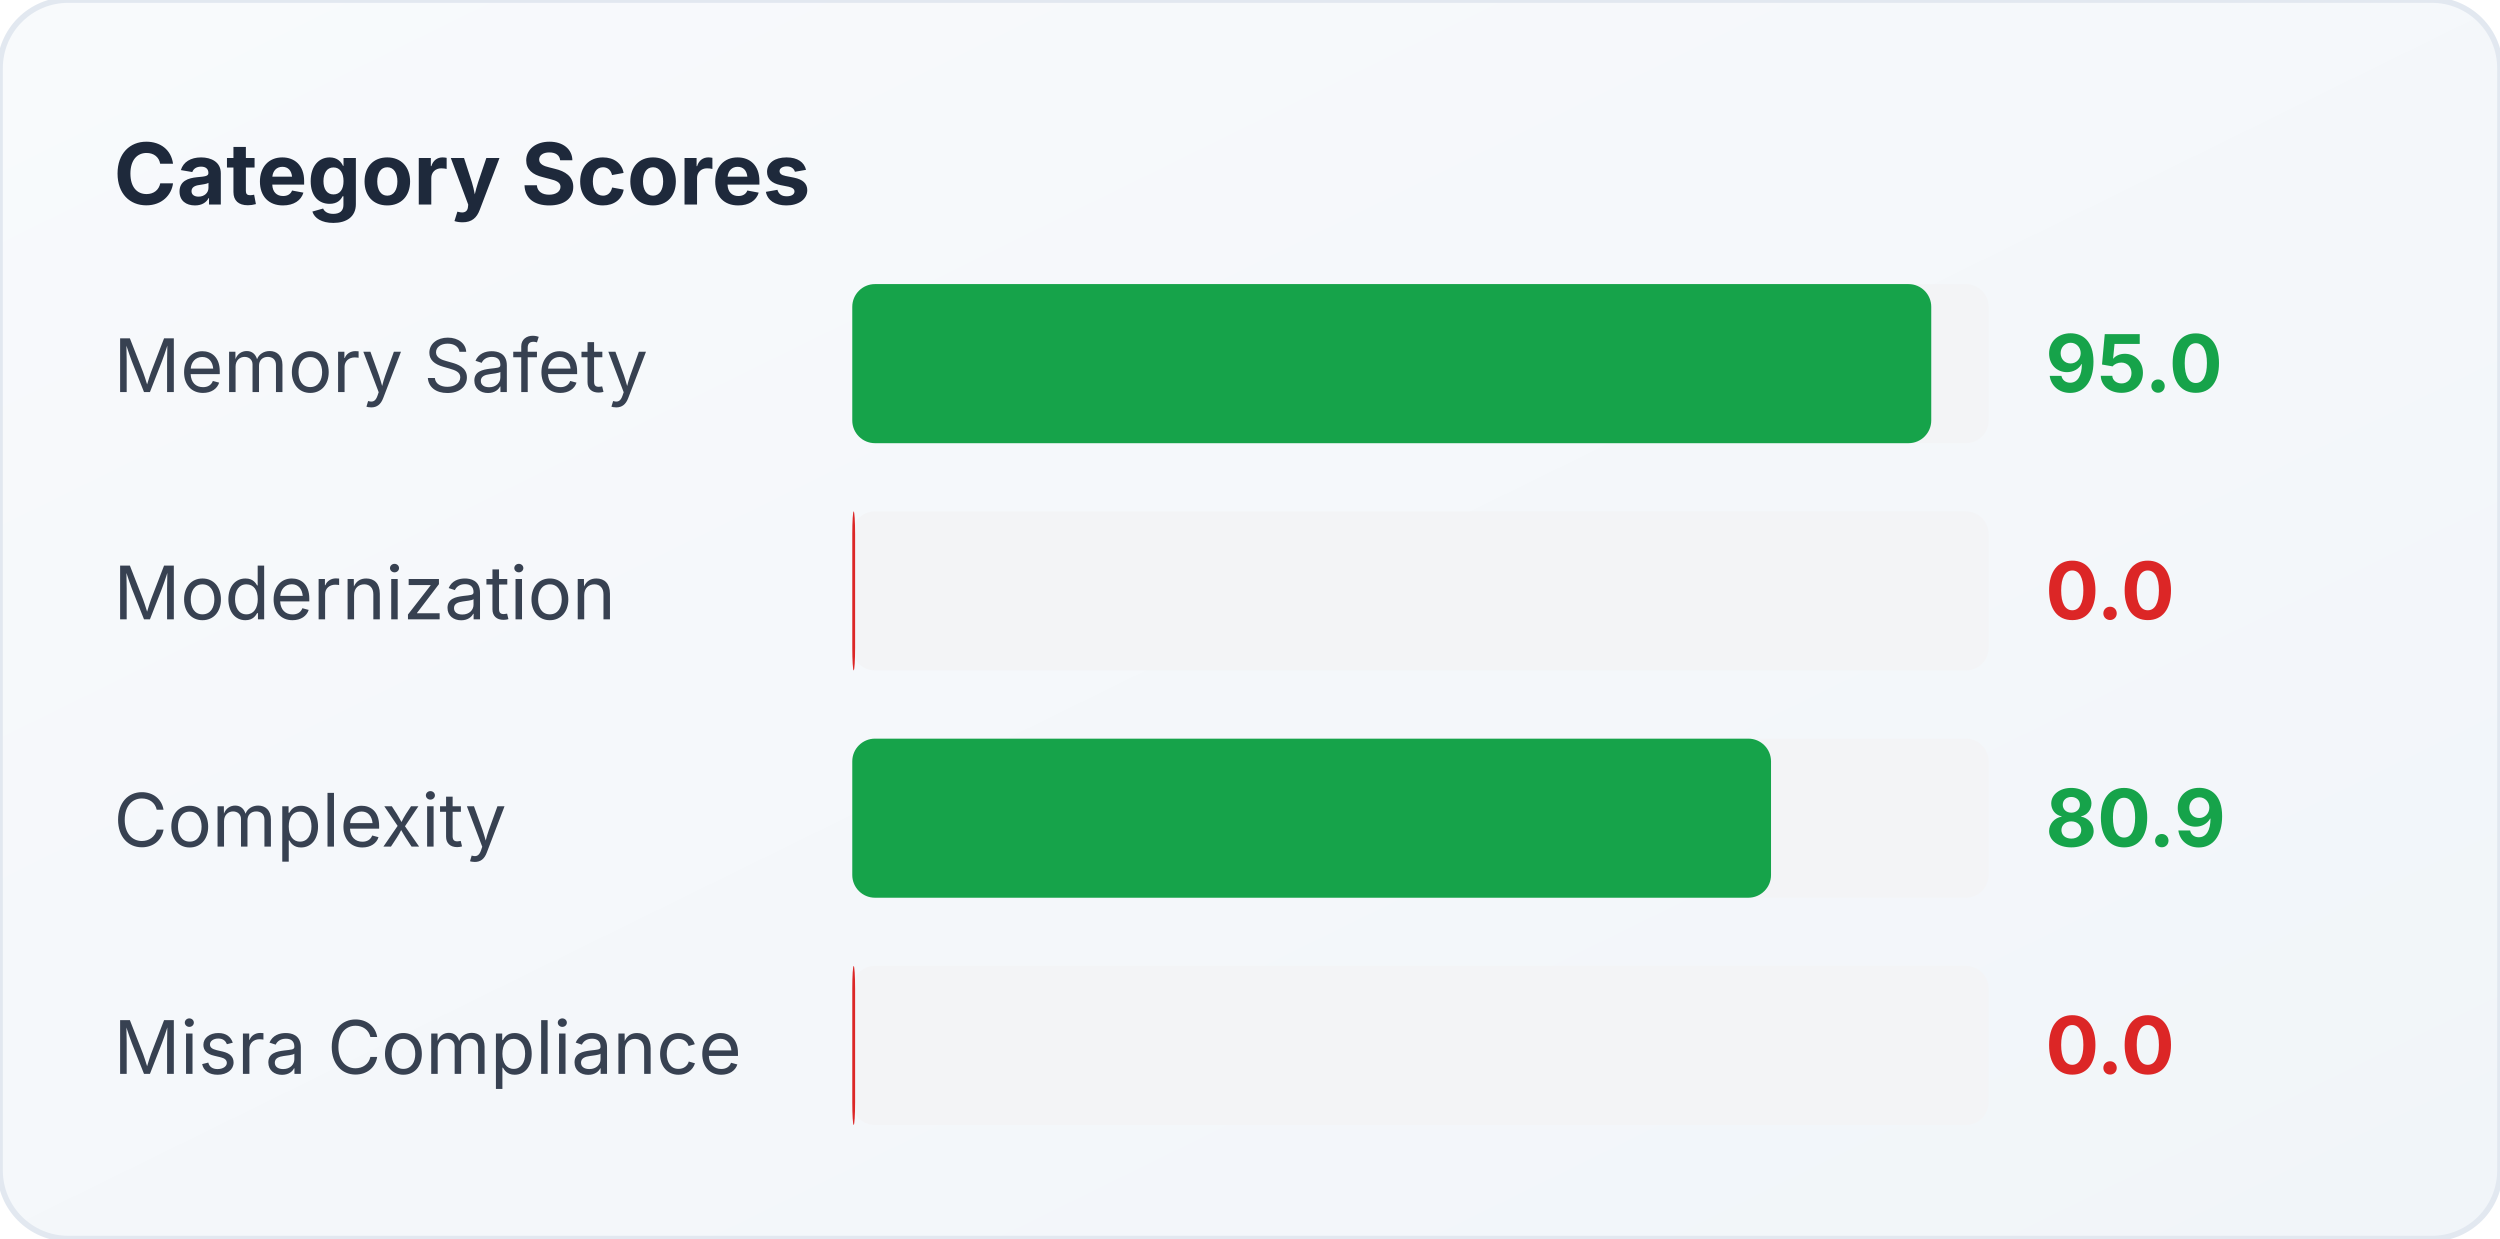
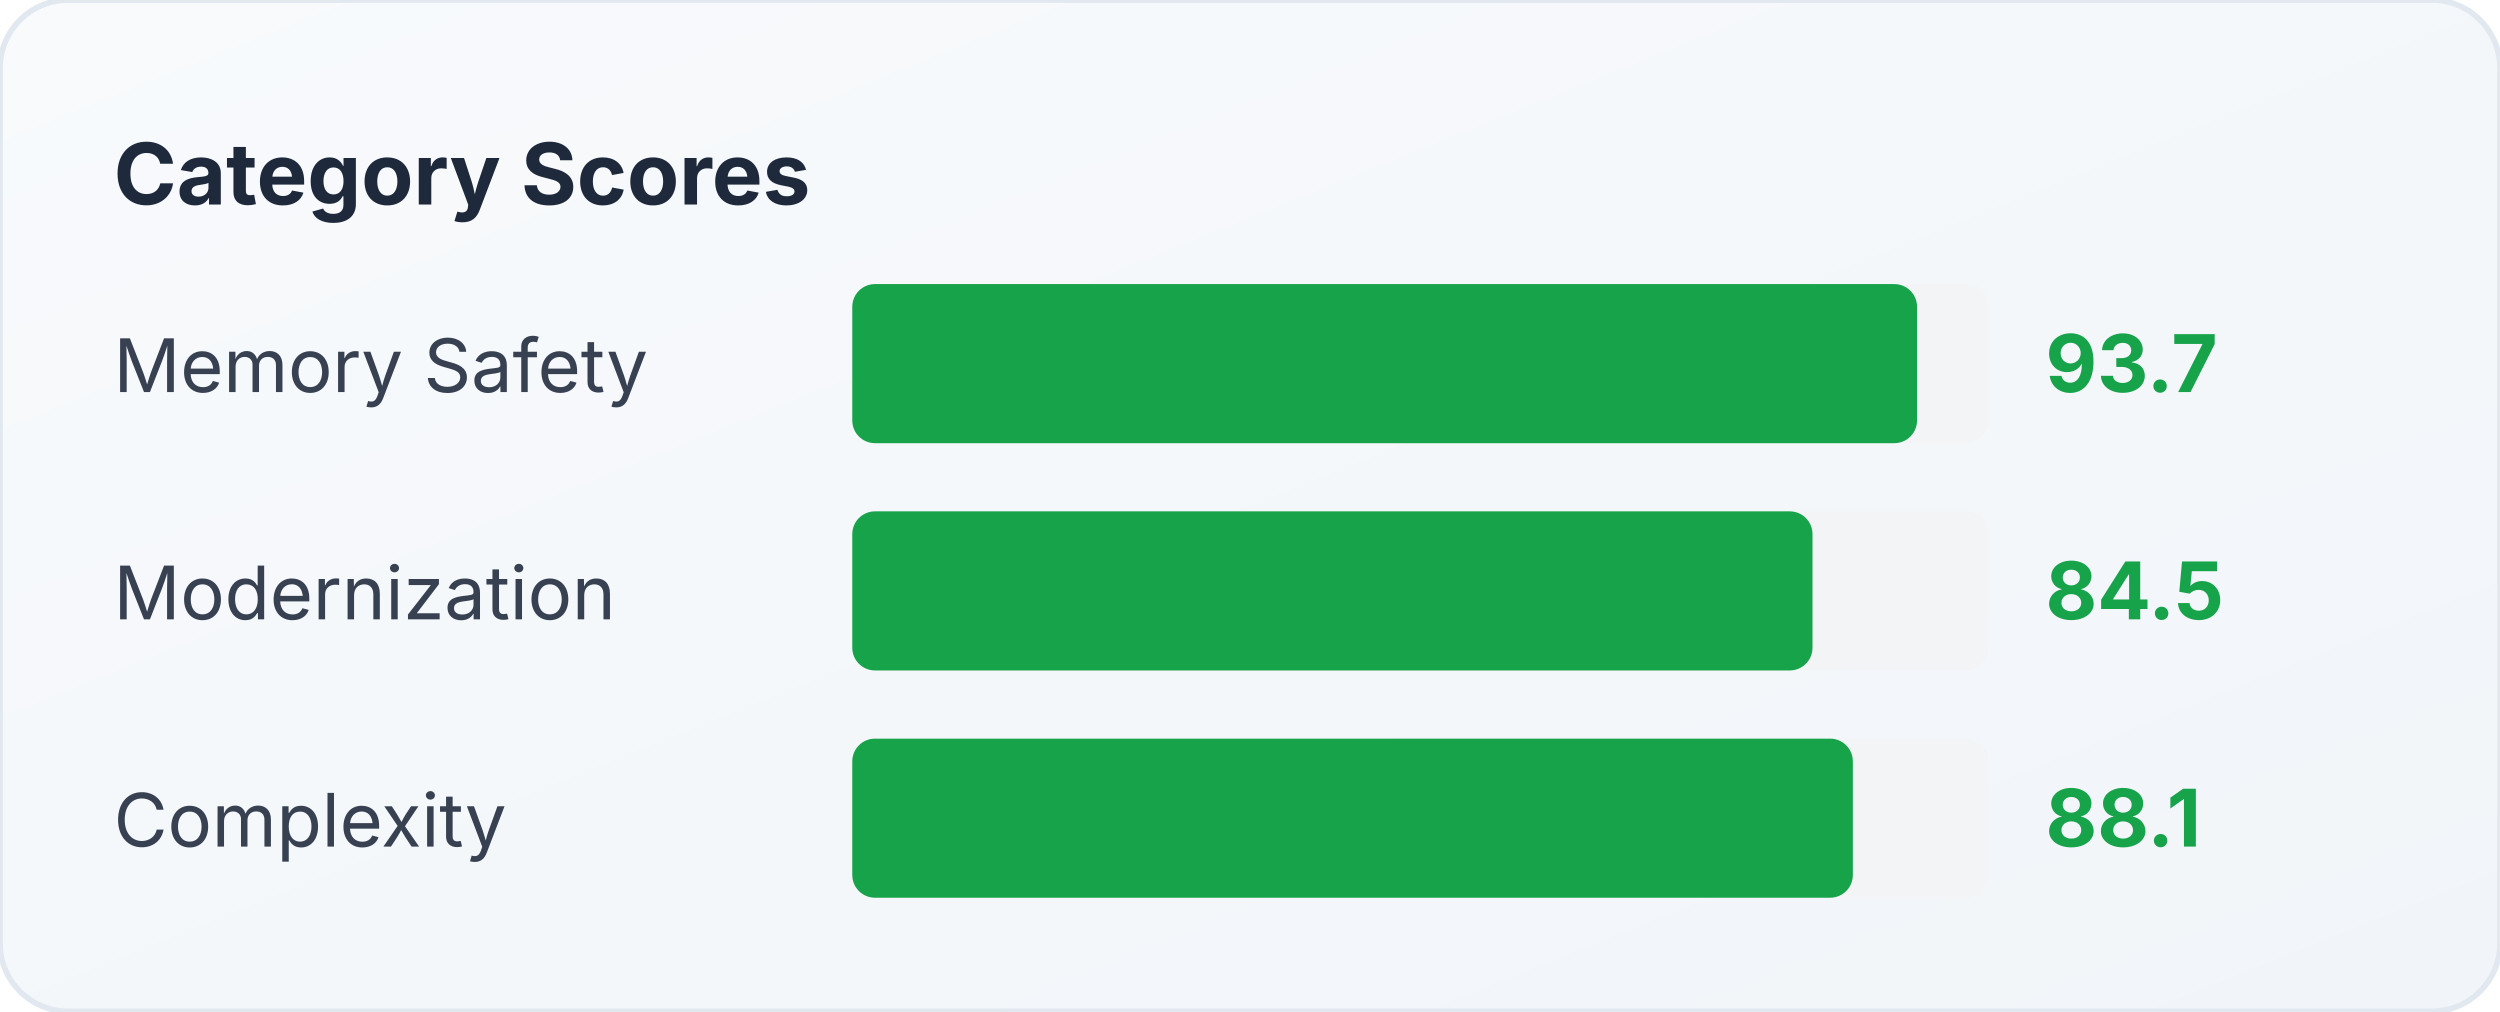
- <svg xmlns="http://www.w3.org/2000/svg" viewBox="0 0 440 218" width="440" height="218">
+ <svg xmlns="http://www.w3.org/2000/svg" viewBox="0 0 440 178" width="440" height="178">
  <defs>
    <linearGradient id="bg-grad2" x1="0" y1="0" x2="1" y2="1">
      <stop offset="0%" stop-color="#f8fafc" />
      <stop offset="100%" stop-color="#f1f5f9" />
    </linearGradient>
  </defs>
-   <rect width="440" height="218" rx="12" fill="url(#bg-grad2)" stroke="#e2e8f0" stroke-width="1" />
+   <rect width="440" height="178" rx="12" fill="url(#bg-grad2)" stroke="#e2e8f0" stroke-width="1" />
  <text x="20" y="36" font-family="system-ui, -apple-system, sans-serif" font-size="15" font-weight="700" fill="#1e293b">Category Scores</text>
  <text x="20" y="69.0" font-family="system-ui, -apple-system, sans-serif" font-size="13" fill="#374151">Memory Safety</text>
  <rect x="150" y="50" width="200" height="28" rx="4" fill="#f3f4f6" />
-   <rect x="150" y="50" width="189.9" height="28" rx="4" fill="#16a34a" />
-   <text x="360" y="69.0" font-family="system-ui, -apple-system, sans-serif" font-size="14" font-weight="700" fill="#16a34a">95.0</text>
+   <rect x="150" y="50" width="187.4" height="28" rx="4" fill="#16a34a" />
+   <text x="360" y="69.0" font-family="system-ui, -apple-system, sans-serif" font-size="14" font-weight="700" fill="#16a34a">93.7</text>
  <text x="20" y="109.0" font-family="system-ui, -apple-system, sans-serif" font-size="13" fill="#374151">Modernization</text>
  <rect x="150" y="90" width="200" height="28" rx="4" fill="#f3f4f6" />
-   <rect x="150" y="90" width="0.5" height="28" rx="4" fill="#dc2626" />
-   <text x="360" y="109.0" font-family="system-ui, -apple-system, sans-serif" font-size="14" font-weight="700" fill="#dc2626">0.0</text>
+   <rect x="150" y="90" width="169.0" height="28" rx="4" fill="#16a34a" />
+   <text x="360" y="109.0" font-family="system-ui, -apple-system, sans-serif" font-size="14" font-weight="700" fill="#16a34a">84.5</text>
  <text x="20" y="149.0" font-family="system-ui, -apple-system, sans-serif" font-size="13" fill="#374151">Complexity</text>
  <rect x="150" y="130" width="200" height="28" rx="4" fill="#f3f4f6" />
-   <rect x="150" y="130" width="161.7" height="28" rx="4" fill="#16a34a" />
-   <text x="360" y="149.0" font-family="system-ui, -apple-system, sans-serif" font-size="14" font-weight="700" fill="#16a34a">80.9</text>
-   <text x="20" y="189.0" font-family="system-ui, -apple-system, sans-serif" font-size="13" fill="#374151">Misra Compliance</text>
-   <rect x="150" y="170" width="200" height="28" rx="4" fill="#f3f4f6" />
-   <rect x="150" y="170" width="0.5" height="28" rx="4" fill="#dc2626" />
-   <text x="360" y="189.0" font-family="system-ui, -apple-system, sans-serif" font-size="14" font-weight="700" fill="#dc2626">0.0</text>
+   <rect x="150" y="130" width="176.1" height="28" rx="4" fill="#16a34a" />
+   <text x="360" y="149.0" font-family="system-ui, -apple-system, sans-serif" font-size="14" font-weight="700" fill="#16a34a">88.1</text>
</svg>
